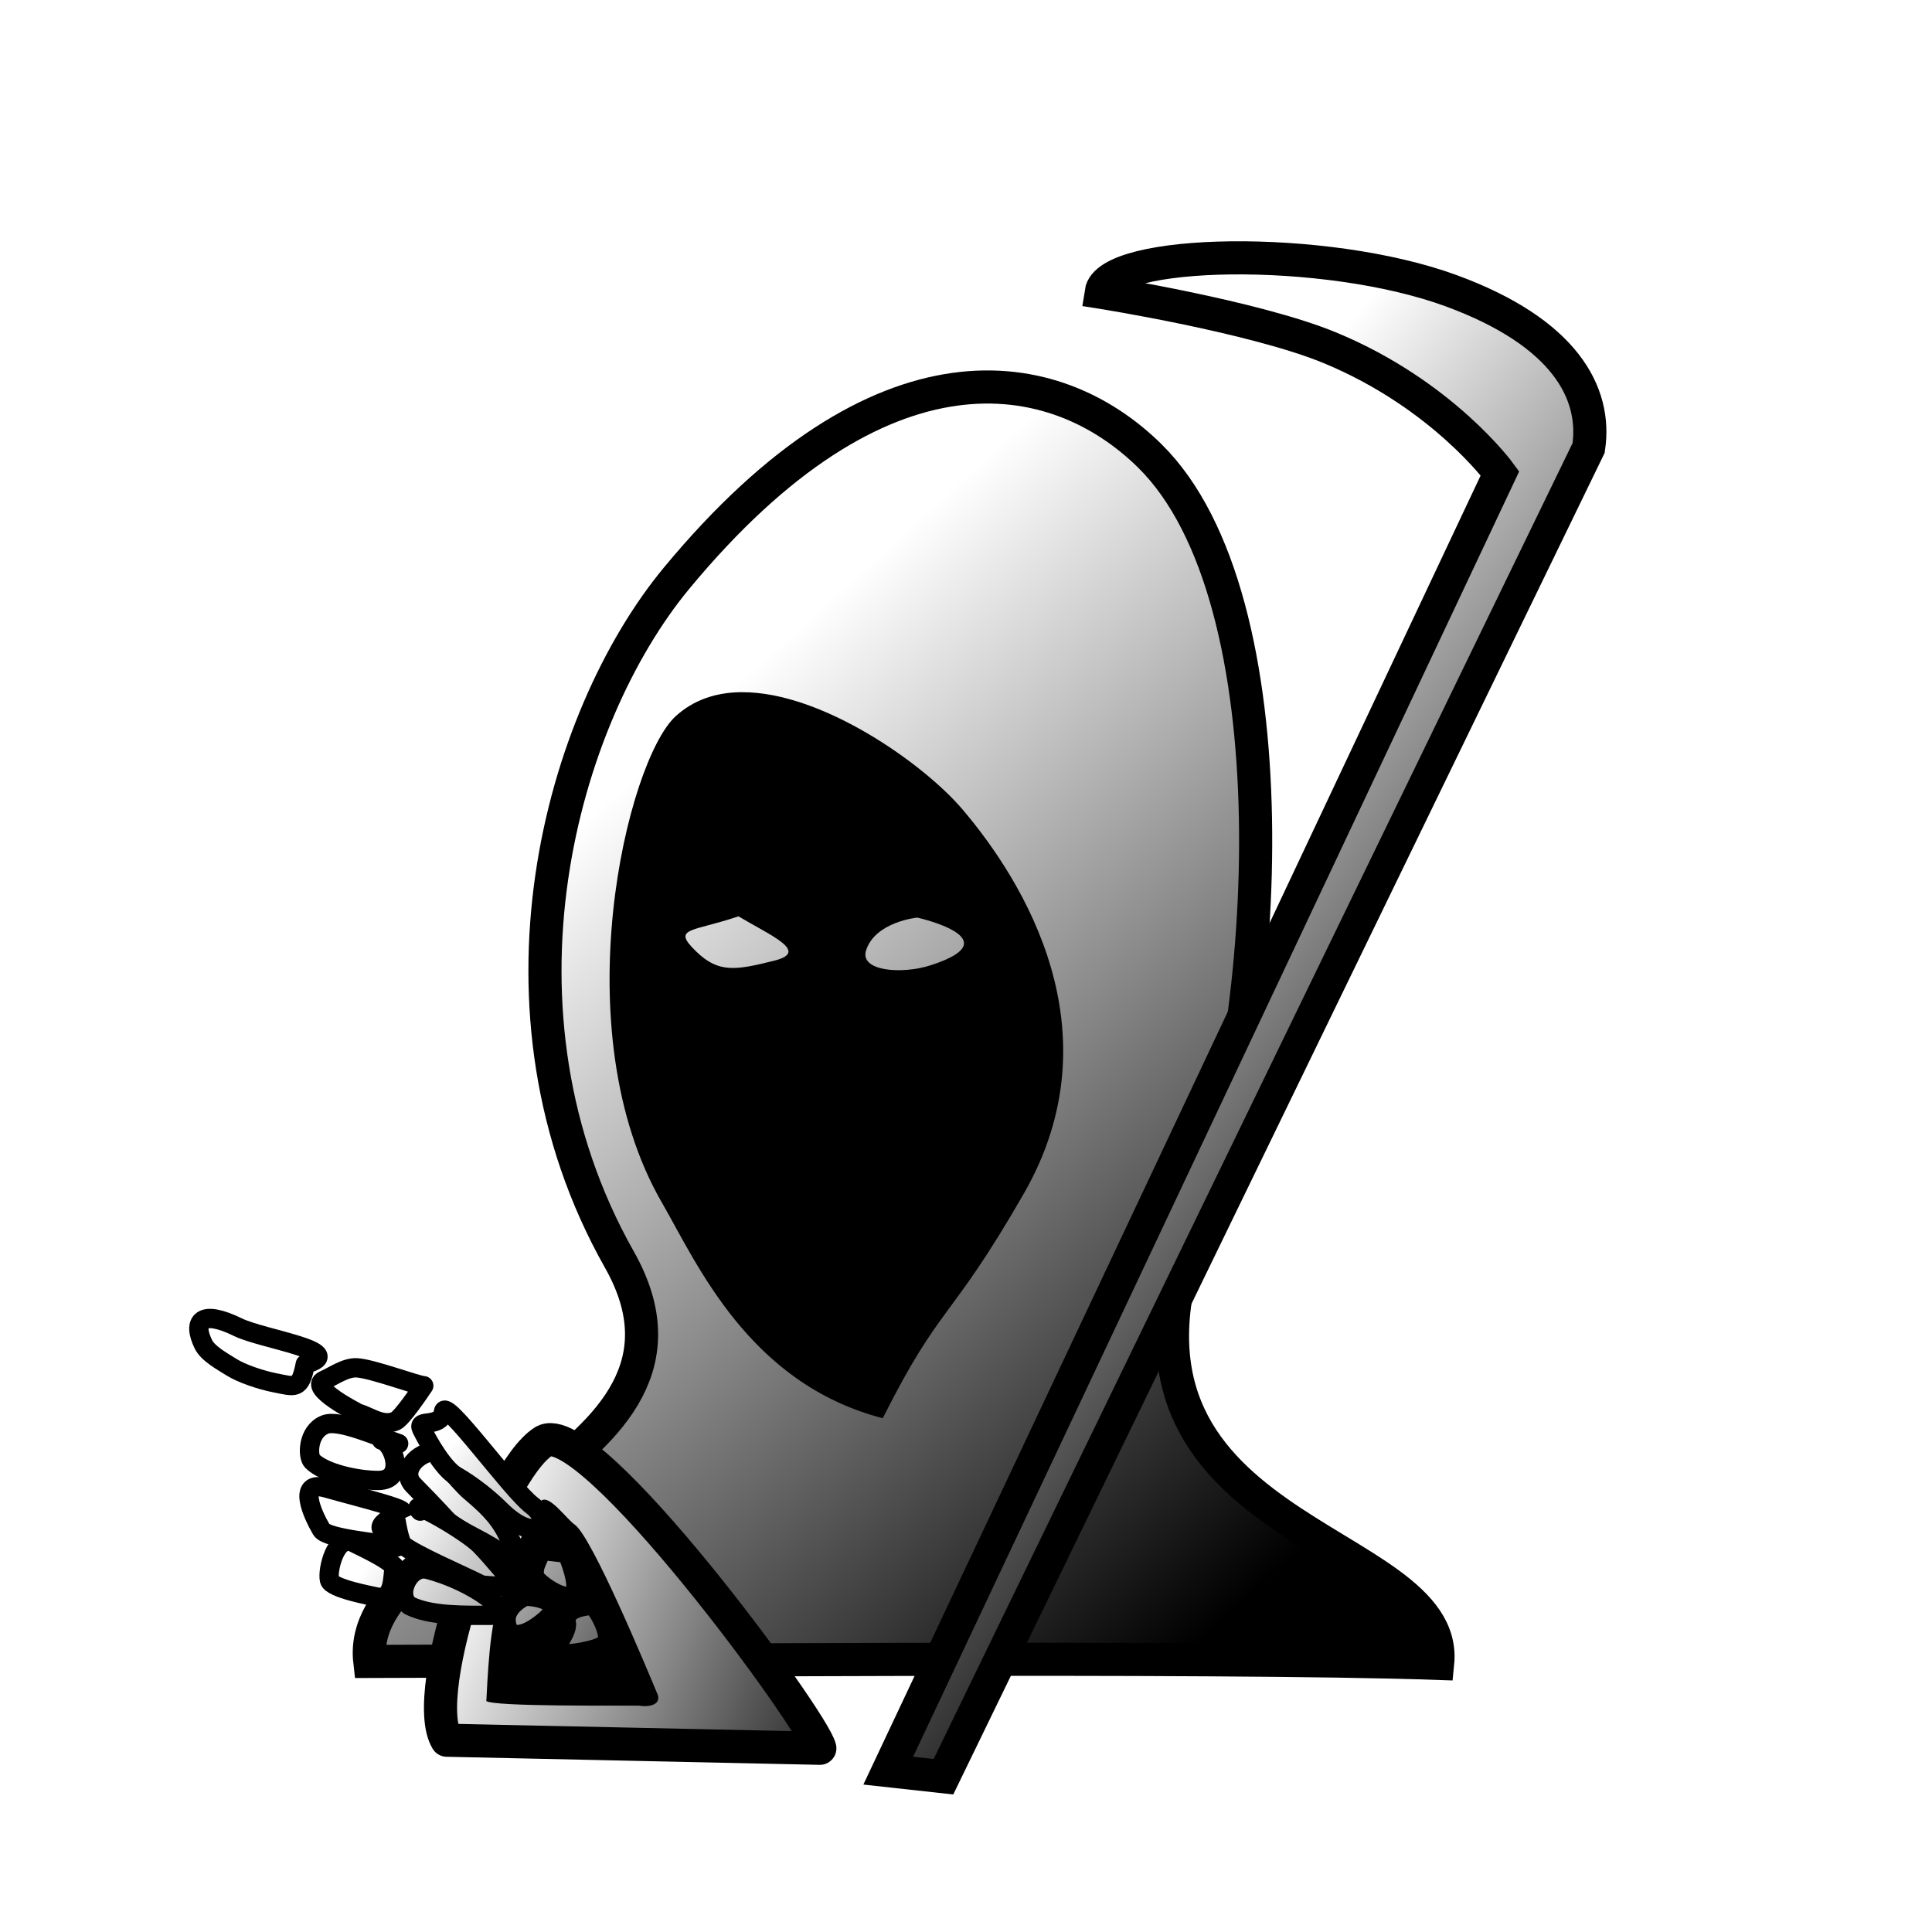
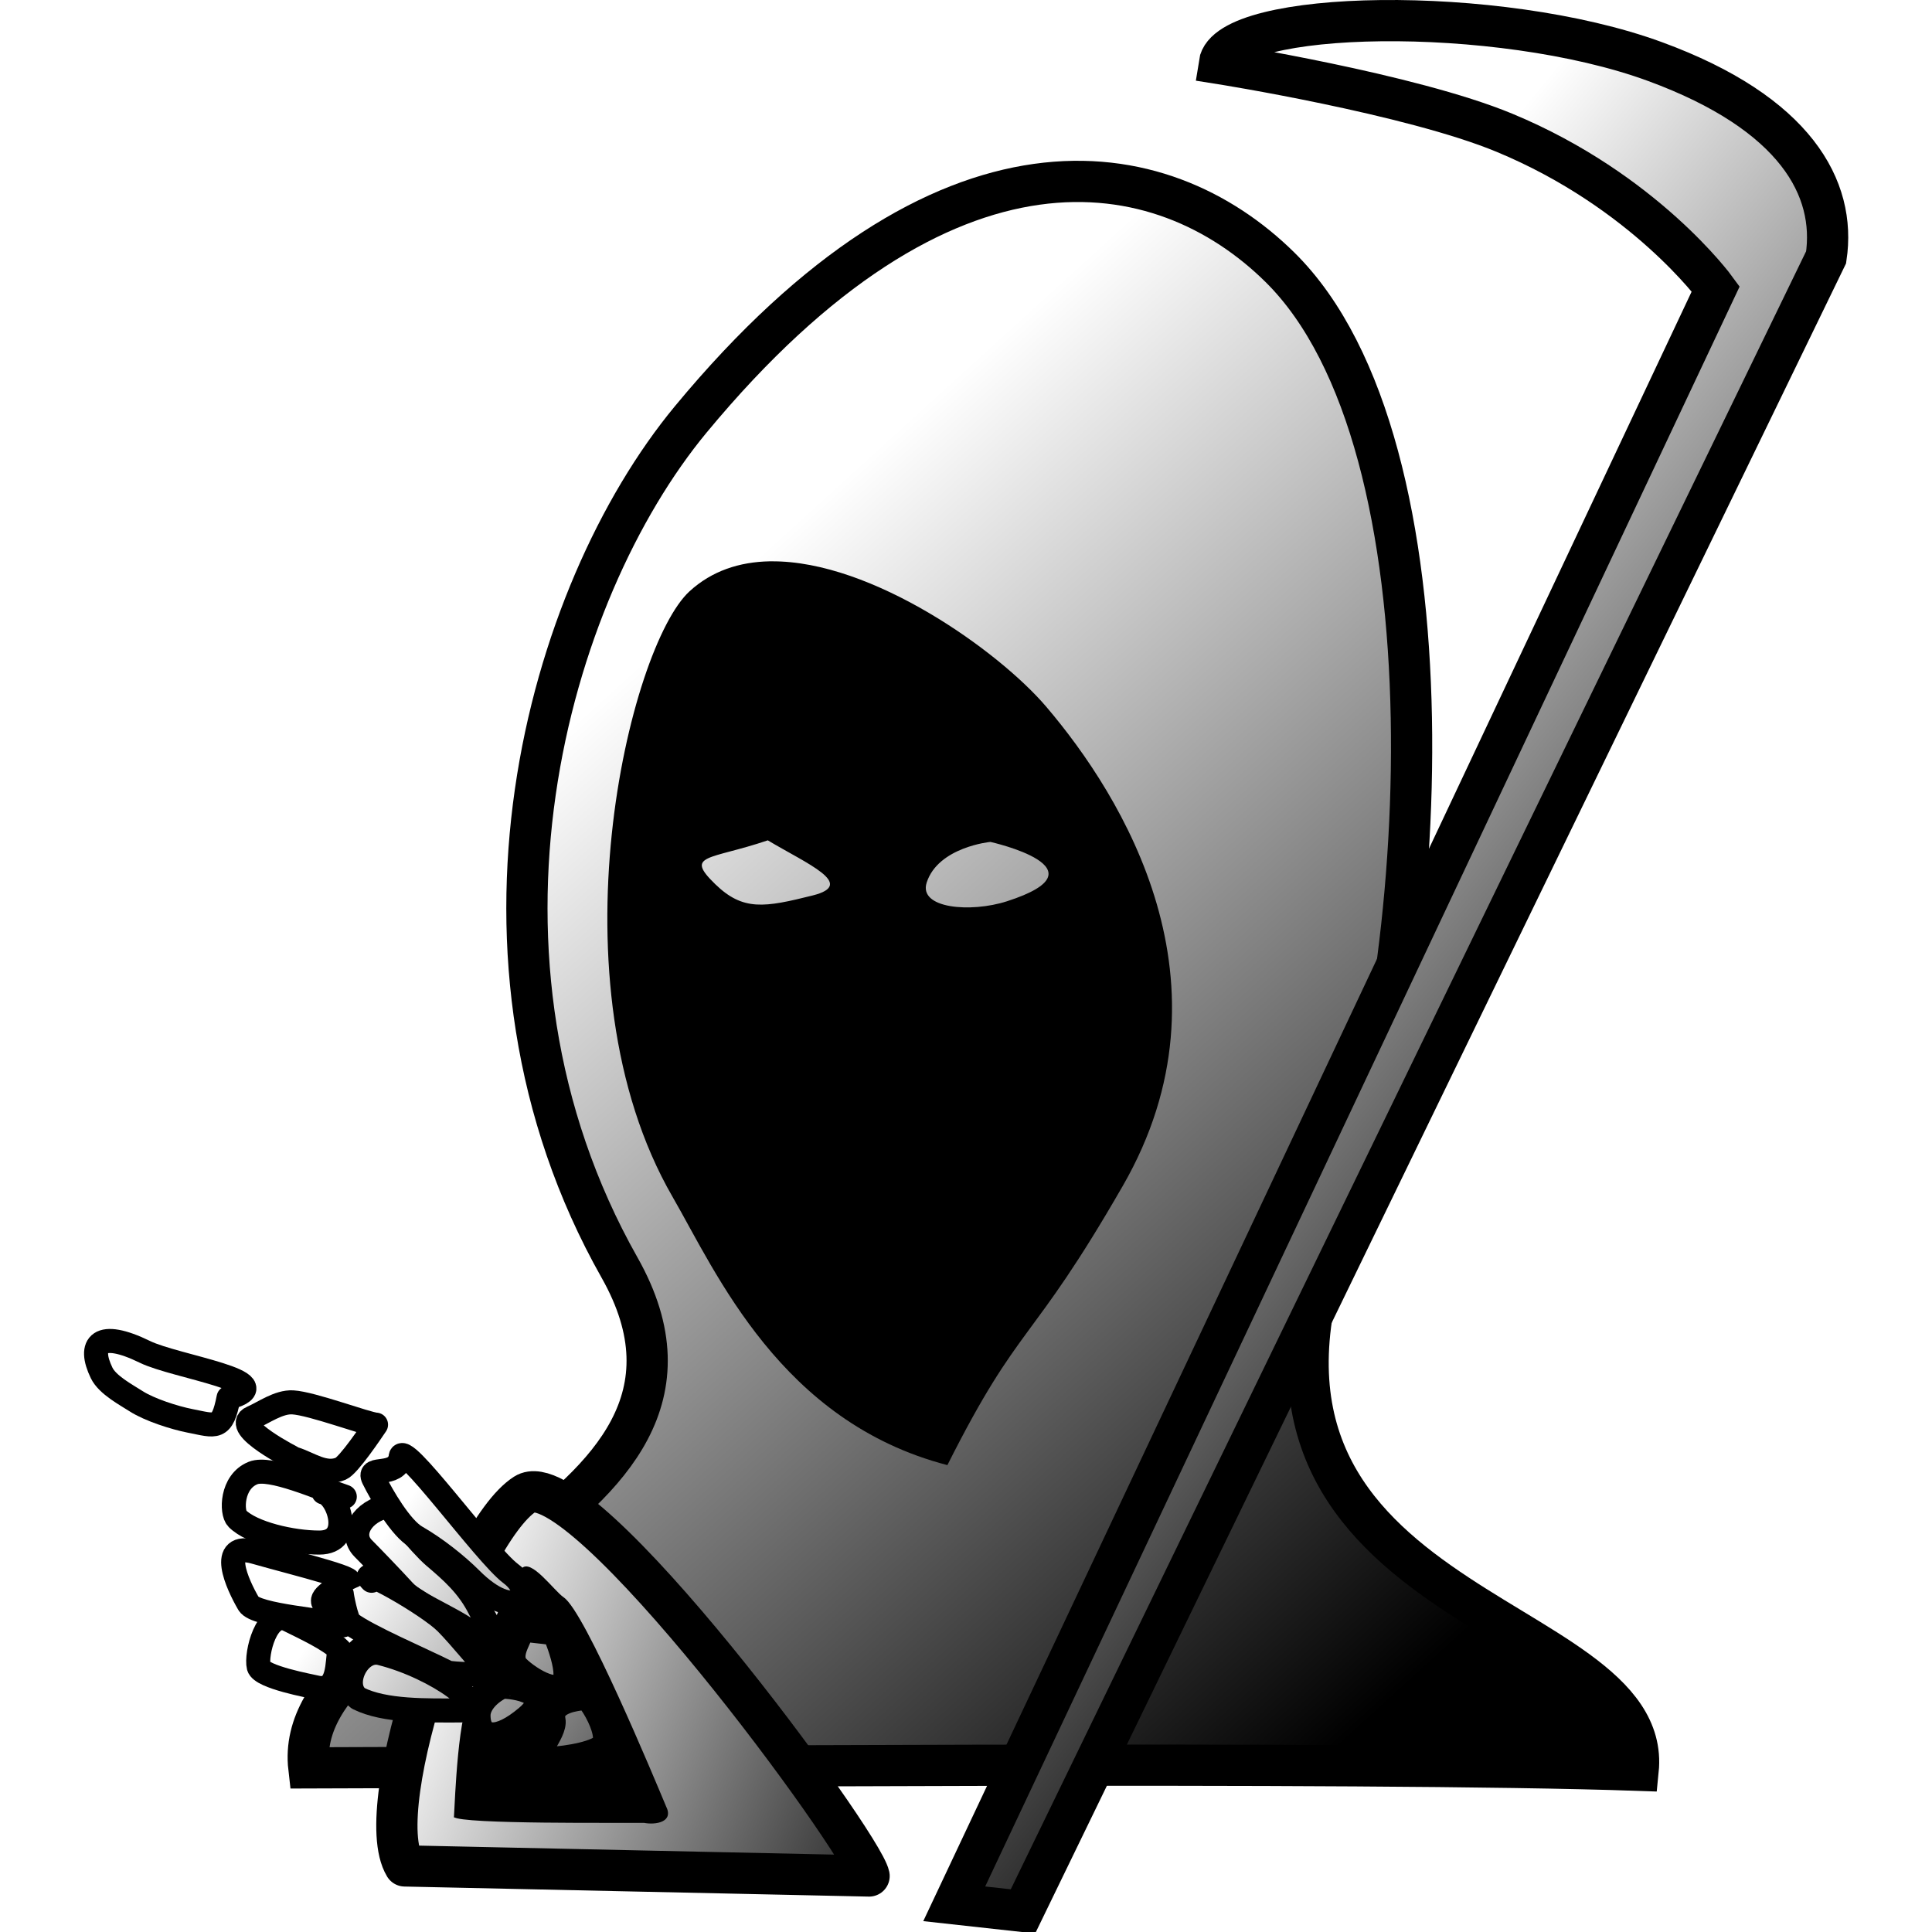
- <svg xmlns="http://www.w3.org/2000/svg" xmlns:xlink="http://www.w3.org/1999/xlink" width="700pt" height="700pt" id="svg36220" version="1.0">
+ <svg xmlns="http://www.w3.org/2000/svg" xmlns:xlink="http://www.w3.org/1999/xlink" width="100" height="100" id="svg36220" version="1.0">
  <defs id="defs36222">
    <linearGradient id="linearGradient5175">
      <stop style="stop-color:#ffffff;stop-opacity:1;" offset="0" id="stop5177" />
      <stop style="stop-color:#000000;stop-opacity:1;" offset="1" id="stop5179" />
    </linearGradient>
-     <linearGradient xlink:href="#linearGradient5175" id="linearGradient5209" x1="588.798" y1="217.57" x2="848.724" y2="456.715" gradientUnits="userSpaceOnUse" gradientTransform="matrix(1.027726,-9.734769e-2,9.074264e-2,0.957995,-47.59138,95.77962)" />
-     <linearGradient xlink:href="#linearGradient5175" id="linearGradient1381" gradientUnits="userSpaceOnUse" gradientTransform="matrix(0.727184,0,0,0.851637,123.6902,111.4069)" x1="224.163" y1="330.271" x2="603.853" y2="818.844" />
+     <linearGradient xlink:href="#linearGradient5175" id="linearGradient5209" x1="588.798" y1="217.57" x2="848.724" y2="456.715" gradientUnits="userSpaceOnUse" gradientTransform="matrix(0.1370726,-1.2983719e-2,1.2102772e-2,0.1277723,-14.18774,-2.771248)" />
+     <linearGradient xlink:href="#linearGradient5175" id="linearGradient1381" gradientUnits="userSpaceOnUse" gradientTransform="matrix(9.6987948e-2,0,0,0.1135868,8.656886,-0.6869679)" x1="224.163" y1="330.271" x2="603.853" y2="818.844" />
    <linearGradient xlink:href="#linearGradient5175" id="linearGradient2405" gradientUnits="userSpaceOnUse" x1="456.917" y1="770.249" x2="532.055" y2="860.758" gradientTransform="translate(4,-2)" />
    <linearGradient xlink:href="#linearGradient5175" id="linearGradient2407" gradientUnits="userSpaceOnUse" x1="456.917" y1="770.249" x2="532.055" y2="860.758" />
    <linearGradient xlink:href="#linearGradient5175" id="linearGradient2409" gradientUnits="userSpaceOnUse" x1="456.917" y1="770.249" x2="532.055" y2="860.758" />
    <linearGradient xlink:href="#linearGradient5175" id="linearGradient2411" gradientUnits="userSpaceOnUse" x1="456.917" y1="770.249" x2="532.055" y2="860.758" />
    <linearGradient xlink:href="#linearGradient5175" id="linearGradient2413" gradientUnits="userSpaceOnUse" x1="456.917" y1="770.249" x2="532.055" y2="860.758" />
    <linearGradient xlink:href="#linearGradient5175" id="linearGradient2415" gradientUnits="userSpaceOnUse" x1="456.917" y1="770.249" x2="532.055" y2="860.758" />
    <linearGradient xlink:href="#linearGradient5175" id="linearGradient2417" gradientUnits="userSpaceOnUse" x1="456.917" y1="770.249" x2="532.055" y2="860.758" />
    <linearGradient xlink:href="#linearGradient5175" id="linearGradient2419" gradientUnits="userSpaceOnUse" x1="456.917" y1="770.249" x2="532.055" y2="860.758" />
    <linearGradient xlink:href="#linearGradient5175" id="linearGradient2421" gradientUnits="userSpaceOnUse" x1="456.917" y1="770.249" x2="532.055" y2="860.758" />
    <linearGradient xlink:href="#linearGradient5175" id="linearGradient2423" gradientUnits="userSpaceOnUse" x1="456.917" y1="770.249" x2="532.055" y2="860.758" />
    <linearGradient xlink:href="#linearGradient5175" id="linearGradient2425" gradientUnits="userSpaceOnUse" x1="456.917" y1="770.249" x2="532.055" y2="860.758" />
    <linearGradient xlink:href="#linearGradient5175" id="linearGradient2427" gradientUnits="userSpaceOnUse" x1="456.917" y1="770.249" x2="532.055" y2="860.758" />
    <linearGradient xlink:href="#linearGradient5175" id="linearGradient2430" gradientUnits="userSpaceOnUse" x1="456.917" y1="770.249" x2="532.055" y2="860.758" gradientTransform="matrix(-1,0,0,1,622.6316,-44.52691)" />
    <linearGradient xlink:href="#linearGradient5175" id="linearGradient2433" gradientUnits="userSpaceOnUse" x1="456.917" y1="770.249" x2="532.055" y2="860.758" gradientTransform="matrix(-1,0,0,1,622.6316,-44.52691)" />
    <linearGradient xlink:href="#linearGradient5175" id="linearGradient2436" gradientUnits="userSpaceOnUse" x1="456.917" y1="770.249" x2="532.055" y2="860.758" gradientTransform="matrix(-1,0,0,1,622.6316,-44.52691)" />
    <linearGradient xlink:href="#linearGradient5175" id="linearGradient2439" gradientUnits="userSpaceOnUse" x1="456.917" y1="770.249" x2="532.055" y2="860.758" gradientTransform="matrix(-1,0,0,1,622.6316,-44.52691)" />
    <linearGradient xlink:href="#linearGradient5175" id="linearGradient2442" gradientUnits="userSpaceOnUse" x1="456.917" y1="770.249" x2="532.055" y2="860.758" gradientTransform="matrix(-0.981521,-0.191355,-0.191355,0.981521,751.5637,69.54481)" />
    <linearGradient xlink:href="#linearGradient5175" id="linearGradient2445" gradientUnits="userSpaceOnUse" x1="456.917" y1="770.249" x2="532.055" y2="860.758" gradientTransform="matrix(-0.998416,-5.627013e-2,-5.627013e-2,0.998416,667.2529,-15.4877)" />
    <linearGradient xlink:href="#linearGradient5175" id="linearGradient2448" gradientUnits="userSpaceOnUse" x1="456.917" y1="770.249" x2="532.055" y2="860.758" gradientTransform="matrix(-1,0,0,1,622.6316,-44.52691)" />
    <linearGradient xlink:href="#linearGradient5175" id="linearGradient2451" gradientUnits="userSpaceOnUse" x1="456.917" y1="770.249" x2="532.055" y2="860.758" gradientTransform="matrix(-1,0,0,1,622.6316,-44.52691)" />
    <linearGradient xlink:href="#linearGradient5175" id="linearGradient2454" gradientUnits="userSpaceOnUse" x1="456.917" y1="770.249" x2="532.055" y2="860.758" gradientTransform="matrix(-1,0,0,1,622.6316,-44.52691)" />
    <linearGradient xlink:href="#linearGradient5175" id="linearGradient2457" gradientUnits="userSpaceOnUse" gradientTransform="matrix(-1,0,0,1,618.6316,-46.52691)" x1="456.917" y1="770.249" x2="532.055" y2="860.758" />
    <linearGradient xlink:href="#linearGradient5175" id="linearGradient2460" gradientUnits="userSpaceOnUse" x1="456.917" y1="770.249" x2="532.055" y2="860.758" gradientTransform="matrix(-1,0,0,1,622.6316,-44.52691)" />
    <linearGradient xlink:href="#linearGradient5175" id="linearGradient2463" gradientUnits="userSpaceOnUse" x1="456.917" y1="770.249" x2="532.055" y2="860.758" gradientTransform="matrix(-1,0,0,1,625.6316,-43.52691)" />
-     <linearGradient xlink:href="#linearGradient5175" id="linearGradient2477" x1="158.894" y1="777.176" x2="380.374" y2="865.887" gradientUnits="userSpaceOnUse" gradientTransform="translate(56.87006,-11.31371)" />
+     <linearGradient xlink:href="#linearGradient5175" id="linearGradient2477" x1="158.894" y1="777.176" x2="380.374" y2="865.887" gradientUnits="userSpaceOnUse" gradientTransform="matrix(0.1333747,0,0,0.1333747,-0.2552237,-17.05479)" />
    <linearGradient xlink:href="#linearGradient5175" id="linearGradient2513" gradientUnits="userSpaceOnUse" x1="164.822" y1="730.833" x2="324.813" y2="842.556" />
    <linearGradient xlink:href="#linearGradient5175" id="linearGradient2515" gradientUnits="userSpaceOnUse" x1="164.822" y1="730.833" x2="324.813" y2="842.556" />
    <linearGradient xlink:href="#linearGradient5175" id="linearGradient2517" gradientUnits="userSpaceOnUse" x1="164.822" y1="730.833" x2="324.813" y2="842.556" />
    <linearGradient xlink:href="#linearGradient5175" id="linearGradient2519" gradientUnits="userSpaceOnUse" x1="164.822" y1="730.833" x2="324.813" y2="842.556" />
    <linearGradient xlink:href="#linearGradient5175" id="linearGradient2521" gradientUnits="userSpaceOnUse" x1="164.822" y1="730.833" x2="324.813" y2="842.556" />
    <linearGradient xlink:href="#linearGradient5175" id="linearGradient2523" gradientUnits="userSpaceOnUse" x1="164.822" y1="730.833" x2="324.813" y2="842.556" />
    <linearGradient xlink:href="#linearGradient5175" id="linearGradient2525" gradientUnits="userSpaceOnUse" x1="164.822" y1="730.833" x2="324.813" y2="842.556" />
    <linearGradient xlink:href="#linearGradient5175" id="linearGradient2527" gradientUnits="userSpaceOnUse" x1="164.822" y1="730.833" x2="324.813" y2="842.556" />
    <linearGradient xlink:href="#linearGradient5175" id="linearGradient2529" gradientUnits="userSpaceOnUse" x1="164.822" y1="730.833" x2="324.813" y2="842.556" />
    <linearGradient xlink:href="#linearGradient5175" id="linearGradient2531" gradientUnits="userSpaceOnUse" x1="164.822" y1="730.833" x2="324.813" y2="842.556" />
    <linearGradient xlink:href="#linearGradient5175" id="linearGradient2533" gradientUnits="userSpaceOnUse" x1="164.822" y1="730.833" x2="324.813" y2="842.556" />
    <linearGradient xlink:href="#linearGradient5175" id="linearGradient2535" gradientUnits="userSpaceOnUse" x1="164.822" y1="730.833" x2="324.813" y2="842.556" />
-     <linearGradient xlink:href="#linearGradient5175" id="linearGradient2538" gradientUnits="userSpaceOnUse" x1="164.822" y1="730.833" x2="324.813" y2="842.556" gradientTransform="translate(30,0)" />
-     <linearGradient xlink:href="#linearGradient5175" id="linearGradient2541" gradientUnits="userSpaceOnUse" x1="164.822" y1="730.833" x2="324.813" y2="842.556" gradientTransform="translate(30,0)" />
-     <linearGradient xlink:href="#linearGradient5175" id="linearGradient2544" gradientUnits="userSpaceOnUse" x1="164.822" y1="730.833" x2="324.813" y2="842.556" gradientTransform="translate(30,0)" />
-     <linearGradient xlink:href="#linearGradient5175" id="linearGradient2547" gradientUnits="userSpaceOnUse" x1="164.822" y1="730.833" x2="324.813" y2="842.556" gradientTransform="translate(30,0)" />
-     <linearGradient xlink:href="#linearGradient5175" id="linearGradient2550" gradientUnits="userSpaceOnUse" x1="164.822" y1="730.833" x2="324.813" y2="842.556" gradientTransform="translate(30,0)" />
-     <linearGradient xlink:href="#linearGradient5175" id="linearGradient2553" gradientUnits="userSpaceOnUse" x1="164.822" y1="730.833" x2="324.813" y2="842.556" gradientTransform="translate(30,0)" />
-     <linearGradient xlink:href="#linearGradient5175" id="linearGradient2556" gradientUnits="userSpaceOnUse" x1="164.822" y1="730.833" x2="324.813" y2="842.556" gradientTransform="translate(30,0)" />
-     <linearGradient xlink:href="#linearGradient5175" id="linearGradient2559" gradientUnits="userSpaceOnUse" x1="164.822" y1="730.833" x2="324.813" y2="842.556" gradientTransform="translate(30,0)" />
-     <linearGradient xlink:href="#linearGradient5175" id="linearGradient2562" gradientUnits="userSpaceOnUse" x1="164.822" y1="730.833" x2="324.813" y2="842.556" gradientTransform="translate(30,0)" />
-     <linearGradient xlink:href="#linearGradient5175" id="linearGradient2565" gradientUnits="userSpaceOnUse" x1="164.822" y1="730.833" x2="324.813" y2="842.556" gradientTransform="translate(30,0)" />
-     <linearGradient xlink:href="#linearGradient5175" id="linearGradient2568" gradientUnits="userSpaceOnUse" x1="164.822" y1="730.833" x2="324.813" y2="842.556" gradientTransform="translate(30,0)" />
-     <linearGradient xlink:href="#linearGradient5175" id="linearGradient2571" gradientUnits="userSpaceOnUse" x1="164.822" y1="730.833" x2="324.813" y2="842.556" gradientTransform="translate(30,0)" />
+     <linearGradient xlink:href="#linearGradient5175" id="linearGradient2538" gradientUnits="userSpaceOnUse" x1="164.822" y1="730.833" x2="324.813" y2="842.556" gradientTransform="matrix(0.1333747,0,0,0.1333747,-3.839014,-15.54583)" />
+     <linearGradient xlink:href="#linearGradient5175" id="linearGradient2541" gradientUnits="userSpaceOnUse" x1="164.822" y1="730.833" x2="324.813" y2="842.556" gradientTransform="matrix(0.1333747,0,0,0.1333747,-3.839014,-15.54583)" />
+     <linearGradient xlink:href="#linearGradient5175" id="linearGradient2544" gradientUnits="userSpaceOnUse" x1="164.822" y1="730.833" x2="324.813" y2="842.556" gradientTransform="matrix(0.1333747,0,0,0.1333747,-3.839014,-15.54583)" />
+     <linearGradient xlink:href="#linearGradient5175" id="linearGradient2547" gradientUnits="userSpaceOnUse" x1="164.822" y1="730.833" x2="324.813" y2="842.556" gradientTransform="matrix(0.1333747,0,0,0.1333747,-3.839014,-15.54583)" />
+     <linearGradient xlink:href="#linearGradient5175" id="linearGradient2550" gradientUnits="userSpaceOnUse" x1="164.822" y1="730.833" x2="324.813" y2="842.556" gradientTransform="matrix(0.1333747,0,0,0.1333747,-3.839014,-15.54583)" />
+     <linearGradient xlink:href="#linearGradient5175" id="linearGradient2553" gradientUnits="userSpaceOnUse" x1="164.822" y1="730.833" x2="324.813" y2="842.556" gradientTransform="matrix(0.1333747,0,0,0.1333747,-3.839014,-15.54583)" />
+     <linearGradient xlink:href="#linearGradient5175" id="linearGradient2556" gradientUnits="userSpaceOnUse" x1="164.822" y1="730.833" x2="324.813" y2="842.556" gradientTransform="matrix(0.1333747,0,0,0.1333747,-3.839014,-15.54583)" />
+     <linearGradient xlink:href="#linearGradient5175" id="linearGradient2559" gradientUnits="userSpaceOnUse" x1="164.822" y1="730.833" x2="324.813" y2="842.556" gradientTransform="matrix(0.1333747,0,0,0.1333747,-3.839014,-15.54583)" />
+     <linearGradient xlink:href="#linearGradient5175" id="linearGradient2562" gradientUnits="userSpaceOnUse" x1="164.822" y1="730.833" x2="324.813" y2="842.556" gradientTransform="matrix(0.1333747,0,0,0.1333747,-3.839014,-15.54583)" />
+     <linearGradient xlink:href="#linearGradient5175" id="linearGradient2565" gradientUnits="userSpaceOnUse" x1="164.822" y1="730.833" x2="324.813" y2="842.556" gradientTransform="matrix(0.1333747,0,0,0.1333747,-3.839014,-15.54583)" />
+     <linearGradient xlink:href="#linearGradient5175" id="linearGradient2568" gradientUnits="userSpaceOnUse" x1="164.822" y1="730.833" x2="324.813" y2="842.556" gradientTransform="matrix(0.1333747,0,0,0.1333747,-3.839014,-15.54583)" />
+     <linearGradient xlink:href="#linearGradient5175" id="linearGradient2571" gradientUnits="userSpaceOnUse" x1="164.822" y1="730.833" x2="324.813" y2="842.556" gradientTransform="matrix(0.1333747,0,0,0.1333747,-3.839014,-15.54583)" />
  </defs>
  <g id="layer1">
-     <path style="fill:url(#linearGradient1381);fill-opacity:1;fill-rule:evenodd;stroke:#000000;stroke-width:16;stroke-linecap:butt;stroke-linejoin:miter;stroke-miterlimit:4;stroke-dasharray:none;stroke-opacity:1" d="M 326.872,279.286 C 270.989,346.78 231.038,487.863 299.204,608.468 C 355.612,708.27 170.87,735.194 178.642,802.628 C 286.916,802.42 589.054,799.87 694.521,803.556 C 700.913,740.428 521.045,742.507 577.36,592.177 C 614.342,493.451 625.35,289.193 555.504,220.28 C 509.709,175.096 425.69,159.936 326.872,279.286 z " id="path4300" />
-     <path style="fill:url(#linearGradient2477);fill-opacity:1;fill-rule:evenodd;stroke:#000000;stroke-width:16;stroke-linecap:round;stroke-linejoin:round;stroke-miterlimit:4;stroke-dasharray:none;stroke-opacity:1" d="M 215.87,840.686 C 201.913,817.579 238.812,711.541 262.544,696.386 C 284.101,682.619 393.346,831.501 396.06,844.585 L 215.87,840.686 z " id="path2465" />
-     <path style="fill:#000000;fill-opacity:1;fill-rule:evenodd;stroke:none;stroke-width:1px;stroke-linecap:butt;stroke-linejoin:miter;stroke-opacity:1" d="M 234.87,821.686 C 235.066,825.61 235.674,788.727 240.199,777.395 C 245.697,762.429 251.204,737.658 261.188,725.299 C 264.749,721.097 273.633,733.731 277.537,736.454 C 285.795,741.913 312.777,806.817 317.249,817.519 C 320.435,823.761 313.105,824.822 308.703,823.969 C 300.659,823.859 237.719,824.579 234.87,821.686 z " id="path2479" />
-     <path style="fill:#000000;fill-opacity:1;fill-rule:evenodd;stroke:none;stroke-width:16;stroke-linecap:butt;stroke-linejoin:miter;stroke-miterlimit:4;stroke-dasharray:none;stroke-opacity:1" d="M 357.378,334.394 C 345.753,334.633 335.054,338.084 326.383,346.022 C 302.922,367.497 271.559,497.555 319.776,581.009 C 336.809,610.489 361.732,668.327 426.446,685.132 C 454.798,628.808 458.59,639.257 494.576,576.661 C 539.678,498.208 494.34,425.489 464.817,390.838 C 446.41,369.233 397.243,334.107 358.209,334.394 C 357.929,334.396 357.657,334.388 357.378,334.394 z M 443.167,443.289 C 443.209,443.322 489.273,453.539 449.555,466.324 C 435.466,470.859 415.137,469.154 418.41,459.062 C 422.882,445.272 443.123,443.256 443.167,443.289 z M 356.751,442.674 C 371.98,451.812 391.369,459.764 374.139,464.071 C 355.507,468.729 347.183,470.19 336.363,459.693 C 324.304,447.994 333.988,450.382 356.751,442.674 z " id="path4296" />
-     <path style="fill:url(#linearGradient5209);fill-opacity:1;fill-rule:evenodd;stroke:#000000;stroke-width:16;stroke-linecap:butt;stroke-linejoin:miter;stroke-miterlimit:4;stroke-dasharray:none;stroke-opacity:1" d="M 455.778,858.325 L 429.103,855.384 L 724.624,228.661 C 724.624,228.661 696.97,190.613 642.629,168.079 C 606.153,152.953 531.958,141.202 531.958,141.202 C 535.077,120.316 639.887,118.006 701.067,140.455 C 755.66,160.487 771.451,189.656 767.456,216.402 L 455.778,858.325 z " id="path5193" />
-     <path style="fill:url(#linearGradient2571);fill-opacity:1;fill-rule:evenodd;stroke:#000000;stroke-width:9.335;stroke-linecap:round;stroke-linejoin:round;stroke-miterlimit:4;stroke-dasharray:none;stroke-opacity:1" d="M 192.587,697.393 C 182.516,694.015 163.697,685.515 156.988,688.199 C 148.507,691.591 148.517,703.545 150.86,705.888 C 156.605,711.633 172.185,715.196 182.685,715.196 C 196.425,715.196 189.999,696.875 184.336,695.742" id="path2240" />
-     <path style="fill:url(#linearGradient2568);fill-opacity:1;fill-rule:evenodd;stroke:#000000;stroke-width:9.335;stroke-linecap:round;stroke-linejoin:round;stroke-miterlimit:4;stroke-dasharray:none;stroke-opacity:1" d="M 191.237,730.699 C 203.991,730.699 173.413,723.356 157.63,718.847 C 143.233,714.733 150.886,731.425 155.274,738.943 C 158.008,743.627 185.979,745.449 191.237,747.202 C 194.579,748.316 187.127,741.441 184.636,738.951 C 182.146,736.46 189.037,733.45 191.237,730.699 z " id="path2242" />
-     <path style="fill:url(#linearGradient2565);fill-opacity:1;fill-rule:evenodd;stroke:#000000;stroke-width:9.335;stroke-linecap:round;stroke-linejoin:round;stroke-miterlimit:4;stroke-dasharray:none;stroke-opacity:1" d="M 190.538,756.754 C 186.444,752.661 176.776,748.223 170.734,745.202 C 162.179,740.924 158.001,758.632 159.182,763.355 C 160.206,767.45 179.392,770.884 181.343,771.372 C 190.802,773.737 189.442,761.139 190.538,756.754 z " id="path2244" />
-     <path style="fill:url(#linearGradient2562);fill-opacity:1;fill-rule:evenodd;stroke:#000000;stroke-width:9.335;stroke-linecap:round;stroke-linejoin:round;stroke-miterlimit:4;stroke-dasharray:none;stroke-opacity:1" d="M 209.391,700.994 C 210.191,701.194 221.668,715.841 227.261,720.597 C 234.026,726.35 240.44,731.904 244.931,740.884 C 253.056,757.135 273.516,781.705 243.764,751.953 C 237.499,745.688 220.69,739.686 215.522,734 C 211.133,729.171 202.506,720.231 199.772,717.497 C 194.012,711.737 199.449,702.982 209.391,700.994 z " id="path2246" />
-     <path style="fill:url(#linearGradient2559);fill-opacity:1;fill-rule:evenodd;stroke:#000000;stroke-width:9.335;stroke-linecap:round;stroke-linejoin:round;stroke-miterlimit:4;stroke-dasharray:none;stroke-opacity:1" d="M 202.99,730.016 C 195.817,722.843 224.756,739.146 231.929,746.318 C 237.038,751.428 247.307,764.031 249.598,766.322 C 249.941,766.665 233.763,766.231 232.412,765.556 C 222.185,760.442 201.631,751.688 194.738,746.519 C 193.167,745.34 191.342,735.3 191.44,735.203" id="path2248" />
-     <path style="fill:url(#linearGradient2556);fill-opacity:1;fill-rule:evenodd;stroke:#000000;stroke-width:9.335;stroke-linecap:round;stroke-linejoin:round;stroke-miterlimit:4;stroke-dasharray:none;stroke-opacity:1" d="M 197.823,775.658 C 190.768,770.366 197.886,755.999 206.441,758.138 C 228.705,763.704 250.616,780.35 237.35,780.35 C 224.554,780.35 208.146,780.82 197.823,775.658 z " id="path2250" />
-     <path style="fill:url(#linearGradient2553);fill-opacity:1;fill-rule:evenodd;stroke:#000000;stroke-width:9.335;stroke-linecap:round;stroke-linejoin:round;stroke-miterlimit:4;stroke-dasharray:none;stroke-opacity:1" d="M 204.709,669.438 C 201.136,669.237 179.882,661.205 172.388,660.782 C 166.926,660.474 160.991,664.838 156.611,666.728 C 148.425,670.26 172.866,682.627 172.997,682.667 C 178.929,684.511 184.794,689.219 191.054,686.518 C 194.106,685.201 202.842,672.188 204.709,669.438 z " id="path2252" />
-     <path style="fill:url(#linearGradient2550);fill-opacity:1;fill-rule:evenodd;stroke:#000000;stroke-width:9.335;stroke-linecap:round;stroke-linejoin:round;stroke-miterlimit:4;stroke-dasharray:none;stroke-opacity:1" d="M 147.488,658.991 C 169.313,652.924 126.813,646.958 115.07,641.215 C 97.087,632.42 92.868,638.302 98.237,649.389 C 100.485,654.031 107.787,657.872 111.563,660.309 C 116.748,663.655 126.501,666.788 132.656,667.988 C 142.571,669.921 145.007,671.712 147.488,658.991 z " id="path2254" />
-     <path style="fill:url(#linearGradient2547);fill-opacity:1;fill-rule:evenodd;stroke:#000000;stroke-width:9.335;stroke-linecap:round;stroke-linejoin:round;stroke-miterlimit:4;stroke-dasharray:none;stroke-opacity:1" d="M 214.249,682.2 C 214.251,674.031 246.976,719.732 257.001,727.25 C 268.014,735.51 258.846,746.669 241.549,729.372 C 235.95,723.773 227.667,717.245 220.297,713.035 C 214.357,709.641 207.161,697.266 203.712,690.368 C 201.103,685.151 212.648,690.207 214.249,682.2 z " id="path2256" />
-     <path style="fill:url(#linearGradient2544);fill-opacity:1;fill-rule:evenodd;stroke:#000000;stroke-width:9.335;stroke-linecap:round;stroke-linejoin:round;stroke-miterlimit:4;stroke-dasharray:none;stroke-opacity:1" d="M 274.188,750.485 C 271.356,744.821 280.521,763.492 277.689,769.156 C 274.417,775.7 260.038,764.97 258.736,762.367 C 255.839,756.574 263.315,750.076 259.868,749.318 C 253.493,747.916 272.243,750.096 274.188,750.485 z " id="path2258" />
-     <path style="fill:url(#linearGradient2541);fill-opacity:1;fill-rule:evenodd;stroke:#000000;stroke-width:9.335;stroke-linecap:round;stroke-linejoin:round;stroke-miterlimit:4;stroke-dasharray:none;stroke-opacity:1" d="M 253.396,771.243 C 253.919,770.72 275.894,772.169 263.226,782.912 C 252.096,792.35 244.485,791.597 244.485,782.274 C 244.485,778.201 248.032,773.924 253.396,771.243 z " id="path2260" />
-     <path style="fill:url(#linearGradient2538);fill-opacity:1;fill-rule:evenodd;stroke:#000000;stroke-width:9.335;stroke-linecap:round;stroke-linejoin:round;stroke-miterlimit:4;stroke-dasharray:none;stroke-opacity:1" d="M 284.127,775.663 C 284.127,768.87 297.73,790.258 292.295,794.334 C 287.839,797.676 275.424,799.249 269.382,799.249 C 264.192,799.249 274.612,789.167 273.589,784.079 C 272.051,776.425 283.879,775.91 284.127,775.663 z " id="path2262" />
+     <path style="fill:url(#linearGradient1381);fill-opacity:1;fill-rule:evenodd;stroke:#000000;stroke-width:2.134;stroke-linecap:butt;stroke-linejoin:miter;stroke-miterlimit:4;stroke-dasharray:none;stroke-opacity:1" d="M 35.756,21.704 C 28.303,30.706 22.974,49.523 32.066,65.608 C 39.589,78.92 14.95,82.511 15.986,91.505 C 30.427,91.477 70.725,91.137 84.791,91.628 C 85.644,83.209 61.654,83.486 69.165,63.436 C 74.098,50.268 75.566,23.025 66.25,13.834 C 60.142,7.808 48.936,5.786 35.756,21.704 z" id="path4300" />
+     <path style="fill:url(#linearGradient2477);fill-opacity:1;fill-rule:evenodd;stroke:#000000;stroke-width:2.134;stroke-linecap:round;stroke-linejoin:round;stroke-miterlimit:4;stroke-dasharray:none;stroke-opacity:1" d="M 20.951,96.58 C 19.09,93.499 24.011,79.356 27.176,77.334 C 30.052,75.498 44.622,95.355 44.984,97.101 L 20.951,96.58 z" id="path2465" />
+     <path style="fill:#000000;fill-opacity:1;fill-rule:evenodd;stroke:none;stroke-width:1px;stroke-linecap:butt;stroke-linejoin:miter;stroke-opacity:1" d="M 23.485,94.046 C 23.512,94.57 23.593,89.65 24.196,88.139 C 24.93,86.143 25.664,82.839 26.996,81.191 C 27.471,80.63 28.655,82.315 29.176,82.679 C 30.278,83.407 33.876,92.063 34.473,93.49 C 34.898,94.323 33.92,94.465 33.333,94.351 C 32.26,94.336 23.865,94.432 23.485,94.046 z" id="path2479" />
+     <path style="fill:#000000;fill-opacity:1;fill-rule:evenodd;stroke:none;stroke-width:16;stroke-linecap:butt;stroke-linejoin:miter;stroke-miterlimit:4;stroke-dasharray:none;stroke-opacity:1" d="M 39.825,29.054 C 38.275,29.086 36.848,29.546 35.691,30.605 C 32.562,33.469 28.379,50.815 34.81,61.946 C 37.082,65.878 40.406,73.592 49.037,75.834 C 52.818,68.321 53.324,69.715 58.124,61.366 C 64.139,50.903 58.092,41.204 54.155,36.582 C 51.7,33.701 45.142,29.016 39.936,29.054 C 39.898,29.054 39.862,29.053 39.825,29.054 z M 51.267,43.578 C 51.273,43.582 57.416,44.945 52.119,46.65 C 50.24,47.255 47.529,47.028 47.965,45.681 C 48.562,43.842 51.261,43.573 51.267,43.578 z M 39.741,43.496 C 41.773,44.714 44.358,45.775 42.06,46.35 C 39.575,46.971 38.465,47.166 37.022,45.766 C 35.414,44.205 36.705,44.524 39.741,43.496 z" id="path4296" />
+     <path style="fill:url(#linearGradient5209);fill-opacity:1;fill-rule:evenodd;stroke:#000000;stroke-width:2.134;stroke-linecap:butt;stroke-linejoin:miter;stroke-miterlimit:4;stroke-dasharray:none;stroke-opacity:1" d="M 52.949,98.933 L 49.391,98.541 L 88.806,14.952 C 88.806,14.952 85.118,9.877 77.87,6.872 C 73.005,4.854 63.109,3.287 63.109,3.287 C 63.525,0.501 77.505,0.193 85.664,3.187 C 92.946,5.859 95.052,9.749 94.519,13.317 L 52.949,98.933 z" id="path5193" />
+     <path style="fill:url(#linearGradient2571);fill-opacity:1;fill-rule:evenodd;stroke:#000000;stroke-width:1.245;stroke-linecap:round;stroke-linejoin:round;stroke-miterlimit:4;stroke-dasharray:none;stroke-opacity:1" d="M 17.846,77.469 C 16.503,77.018 13.993,75.885 13.098,76.243 C 11.967,76.695 11.968,78.289 12.281,78.602 C 13.047,79.368 15.125,79.843 16.525,79.843 C 18.358,79.843 17.501,77.4 16.745,77.249" id="path2240" />
+     <path style="fill:url(#linearGradient2568);fill-opacity:1;fill-rule:evenodd;stroke:#000000;stroke-width:1.245;stroke-linecap:round;stroke-linejoin:round;stroke-miterlimit:4;stroke-dasharray:none;stroke-opacity:1" d="M 17.666,81.911 C 19.367,81.911 15.289,80.932 13.184,80.33 C 11.263,79.781 12.284,82.008 12.869,83.01 C 13.234,83.635 16.965,83.878 17.666,84.112 C 18.112,84.261 17.118,83.344 16.786,83.012 C 16.453,82.679 17.373,82.278 17.666,81.911 z" id="path2242" />
+     <path style="fill:url(#linearGradient2565);fill-opacity:1;fill-rule:evenodd;stroke:#000000;stroke-width:1.245;stroke-linecap:round;stroke-linejoin:round;stroke-miterlimit:4;stroke-dasharray:none;stroke-opacity:1" d="M 17.573,85.386 C 17.027,84.84 15.737,84.248 14.931,83.845 C 13.79,83.275 13.233,85.637 13.391,86.267 C 13.527,86.813 16.086,87.271 16.346,87.336 C 17.608,87.651 17.426,85.971 17.573,85.386 z" id="path2244" />
+     <path style="fill:url(#linearGradient2562);fill-opacity:1;fill-rule:evenodd;stroke:#000000;stroke-width:1.245;stroke-linecap:round;stroke-linejoin:round;stroke-miterlimit:4;stroke-dasharray:none;stroke-opacity:1" d="M 20.087,77.949 C 20.194,77.976 21.725,79.929 22.471,80.564 C 23.373,81.331 24.228,82.072 24.827,83.269 C 25.911,85.437 28.64,88.714 24.672,84.746 C 23.836,83.91 21.594,83.11 20.905,82.351 C 20.32,81.707 19.169,80.515 18.804,80.15 C 18.036,79.382 18.761,78.214 20.087,77.949 z" id="path2246" />
+     <path style="fill:url(#linearGradient2559);fill-opacity:1;fill-rule:evenodd;stroke:#000000;stroke-width:1.245;stroke-linecap:round;stroke-linejoin:round;stroke-miterlimit:4;stroke-dasharray:none;stroke-opacity:1" d="M 19.233,81.82 C 18.277,80.863 22.137,83.038 23.093,83.994 C 23.775,84.676 25.144,86.357 25.45,86.662 C 25.496,86.708 23.338,86.65 23.158,86.56 C 21.794,85.878 19.052,84.71 18.133,84.021 C 17.923,83.864 17.68,82.525 17.693,82.512" id="path2248" />
+     <path style="fill:url(#linearGradient2556);fill-opacity:1;fill-rule:evenodd;stroke:#000000;stroke-width:1.245;stroke-linecap:round;stroke-linejoin:round;stroke-miterlimit:4;stroke-dasharray:none;stroke-opacity:1" d="M 18.544,87.907 C 17.603,87.202 18.553,85.285 19.694,85.571 C 22.663,86.313 25.586,88.533 23.816,88.533 C 22.11,88.533 19.921,88.596 18.544,87.907 z" id="path2250" />
+     <path style="fill:url(#linearGradient2553);fill-opacity:1;fill-rule:evenodd;stroke:#000000;stroke-width:1.245;stroke-linecap:round;stroke-linejoin:round;stroke-miterlimit:4;stroke-dasharray:none;stroke-opacity:1" d="M 19.463,73.74 C 18.986,73.713 16.151,72.642 15.152,72.586 C 14.423,72.545 13.632,73.127 13.048,73.379 C 11.956,73.85 15.216,75.499 15.233,75.505 C 16.024,75.751 16.807,76.379 17.642,76.018 C 18.049,75.843 19.214,74.107 19.463,73.74 z" id="path2252" />
+     <path style="fill:url(#linearGradient2550);fill-opacity:1;fill-rule:evenodd;stroke:#000000;stroke-width:1.245;stroke-linecap:round;stroke-linejoin:round;stroke-miterlimit:4;stroke-dasharray:none;stroke-opacity:1" d="M 11.831,72.347 C 14.742,71.538 9.073,70.742 7.507,69.976 C 5.109,68.803 4.546,69.588 5.262,71.066 C 5.562,71.685 6.536,72.198 7.039,72.523 C 7.731,72.969 9.032,73.387 9.853,73.547 C 11.175,73.805 11.5,74.044 11.831,72.347 z" id="path2254" />
+     <path style="fill:url(#linearGradient2547);fill-opacity:1;fill-rule:evenodd;stroke:#000000;stroke-width:1.245;stroke-linecap:round;stroke-linejoin:round;stroke-miterlimit:4;stroke-dasharray:none;stroke-opacity:1" d="M 20.735,75.442 C 20.735,74.353 25.1,80.448 26.437,81.451 C 27.906,82.553 26.683,84.041 24.376,81.734 C 23.629,80.987 22.525,80.117 21.542,79.555 C 20.75,79.102 19.79,77.452 19.33,76.532 C 18.982,75.836 20.522,76.51 20.735,75.442 z" id="path2256" />
+     <path style="fill:url(#linearGradient2544);fill-opacity:1;fill-rule:evenodd;stroke:#000000;stroke-width:1.245;stroke-linecap:round;stroke-linejoin:round;stroke-miterlimit:4;stroke-dasharray:none;stroke-opacity:1" d="M 28.73,84.55 C 28.352,83.795 29.574,86.285 29.196,87.04 C 28.76,87.913 26.842,86.482 26.669,86.135 C 26.282,85.362 27.279,84.495 26.82,84.394 C 25.969,84.207 28.47,84.498 28.73,84.55 z" id="path2258" />
+     <path style="fill:url(#linearGradient2541);fill-opacity:1;fill-rule:evenodd;stroke:#000000;stroke-width:1.245;stroke-linecap:round;stroke-linejoin:round;stroke-miterlimit:4;stroke-dasharray:none;stroke-opacity:1" d="M 25.956,87.318 C 26.026,87.249 28.957,87.442 27.267,88.875 C 25.783,90.134 24.768,90.033 24.768,88.79 C 24.768,88.246 25.241,87.676 25.956,87.318 z" id="path2260" />
+     <path style="fill:url(#linearGradient2538);fill-opacity:1;fill-rule:evenodd;stroke:#000000;stroke-width:1.245;stroke-linecap:round;stroke-linejoin:round;stroke-miterlimit:4;stroke-dasharray:none;stroke-opacity:1" d="M 30.055,87.908 C 30.055,87.002 31.869,89.855 31.145,90.398 C 30.55,90.844 28.894,91.054 28.088,91.054 C 27.396,91.054 28.786,89.709 28.65,89.03 C 28.444,88.01 30.022,87.941 30.055,87.908 z" id="path2262" />
  </g>
</svg>
